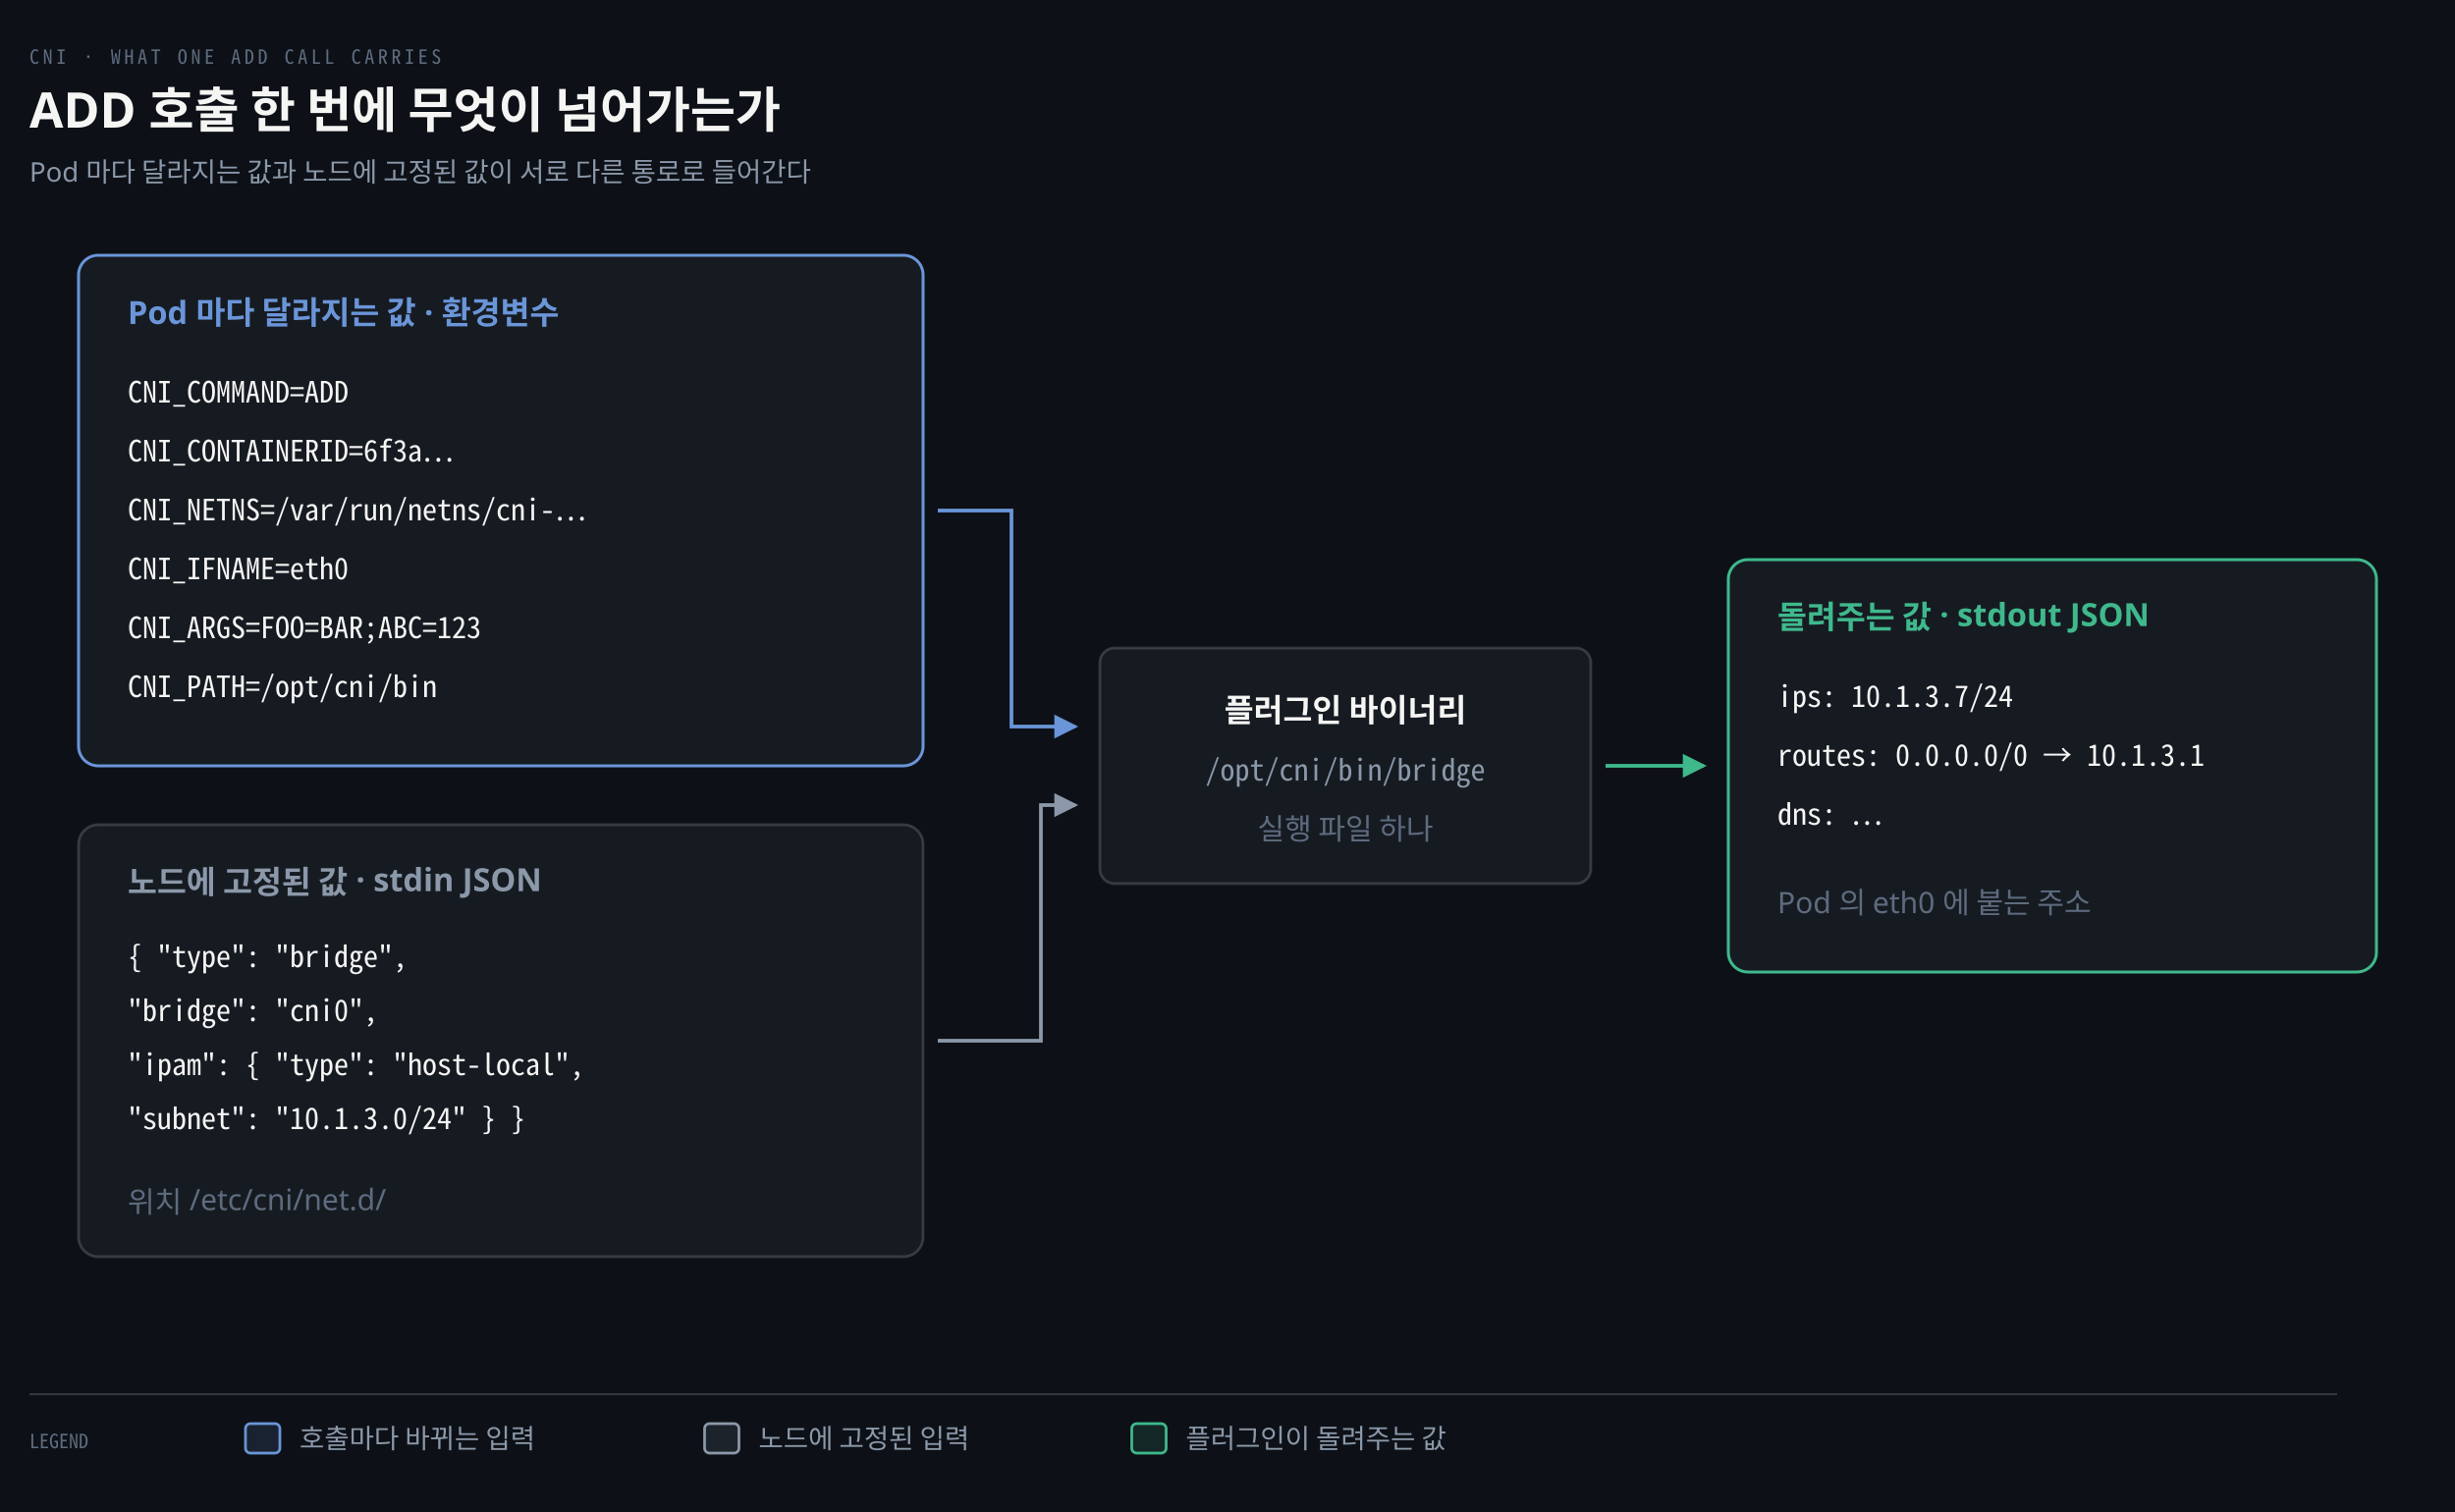
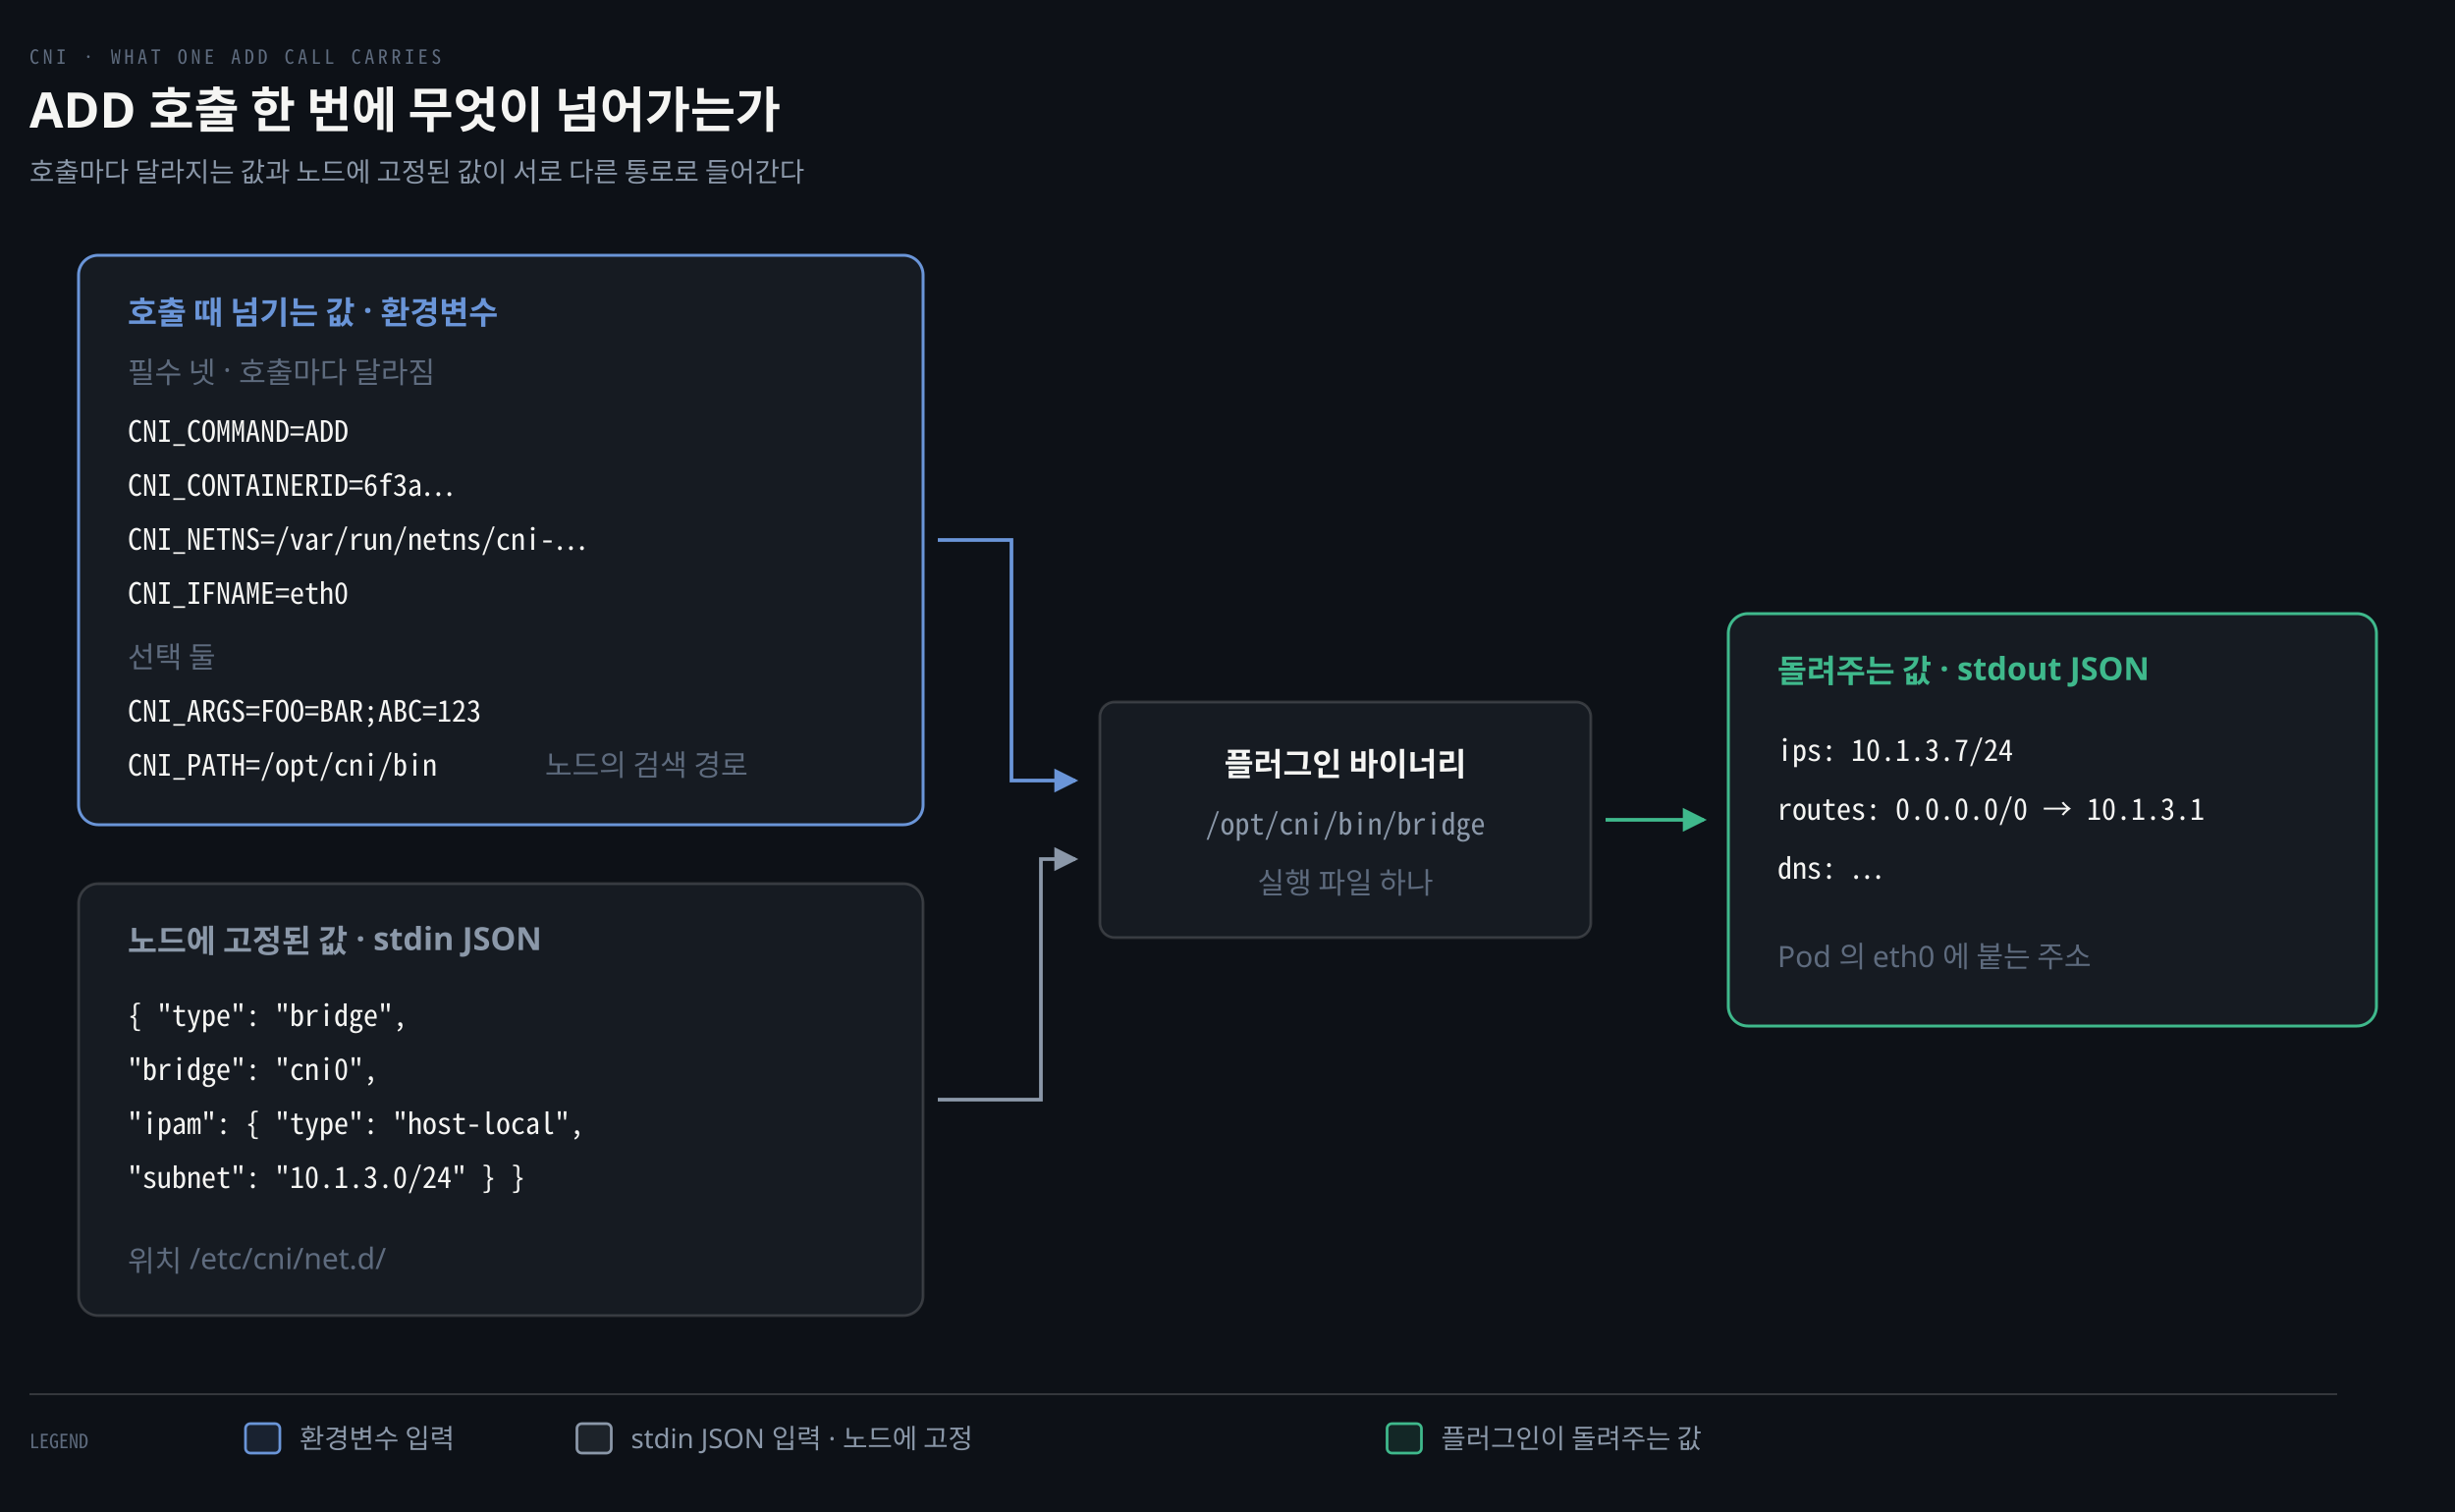
<svg xmlns="http://www.w3.org/2000/svg" viewBox="0 0 1000 616" width="100%" role="img" aria-labelledby="dt dd">
  <defs>
    <marker id="ar" viewBox="0 0 8 8" refX="7" refY="4" markerWidth="6.5" markerHeight="6.5" orient="auto">
      <path d="M0 0 L8 4 L0 8 z" fill="#8B98A9" />
    </marker>
    <marker id="ok" viewBox="0 0 8 8" refX="7" refY="4" markerWidth="6.5" markerHeight="6.5" orient="auto">
      <path d="M0 0 L8 4 L0 8 z" fill="#3FB98C" />
    </marker>
    <marker id="warn" viewBox="0 0 8 8" refX="7" refY="4" markerWidth="6.5" markerHeight="6.5" orient="auto">
      <path d="M0 0 L8 4 L0 8 z" fill="#E3B341" />
    </marker>
    <marker id="bad" viewBox="0 0 8 8" refX="7" refY="4" markerWidth="6.5" markerHeight="6.5" orient="auto">
      <path d="M0 0 L8 4 L0 8 z" fill="#F0616D" />
    </marker>
    <marker id="info" viewBox="0 0 8 8" refX="7" refY="4" markerWidth="6.5" markerHeight="6.5" orient="auto">
      <path d="M0 0 L8 4 L0 8 z" fill="#6A95D8" />
    </marker>
    <marker id="acc" viewBox="0 0 8 8" refX="7" refY="4" markerWidth="6.5" markerHeight="6.5" orient="auto">
      <path d="M0 0 L8 4 L0 8 z" fill="#F08A59" />
    </marker>
    <marker id="soft" viewBox="0 0 8 8" refX="7" refY="4" markerWidth="6.5" markerHeight="6.5" orient="auto">
      <path d="M0 0 L8 4 L0 8 z" fill="#5E6B7E" />
    </marker>
  </defs>
  <rect width="1000" height="616" fill="#0D1117" />
  <text x="12" y="26" font-family="'Geist Mono','Noto Sans Mono CJK KR',monospace" font-size="8" letter-spacing="0.18em" fill="#5E6B7E">CNI · WHAT ONE ADD CALL CARRIES</text>
  <text x="12" y="52" font-family="'Geist','Apple SD Gothic Neo','Noto Sans KR','Malgun Gothic',sans-serif" font-size="20" font-weight="600" fill="#F5F5F3">ADD 호출 한 번에 무엇이 넘어가는가</text>
-   <text x="12" y="74" font-family="'Geist','Apple SD Gothic Neo','Noto Sans KR','Malgun Gothic',sans-serif" font-size="11" fill="#8B98A9">Pod 마다 달라지는 값과 노드에 고정된 값이 서로 다른 통로로 들어간다</text>
-   <rect x="32" y="104" width="344" height="208" rx="8" fill="#161B22" stroke="#6A95D8" stroke-width="1.2" />
-   <text x="52" y="132" text-anchor="start" font-family="'Geist','Apple SD Gothic Neo','Noto Sans KR','Malgun Gothic',sans-serif" font-size="13" font-weight="600" fill="#6A95D8">Pod 마다 달라지는 값 · 환경변수</text>
-   <text x="52" y="164" text-anchor="start" font-family="'Geist Mono','Noto Sans Mono CJK KR',monospace" font-size="12" font-weight="400" fill="#F5F5F3">CNI_COMMAND=ADD</text>
-   <text x="52" y="188" text-anchor="start" font-family="'Geist Mono','Noto Sans Mono CJK KR',monospace" font-size="12" font-weight="400" fill="#F5F5F3">CNI_CONTAINERID=6f3a…</text>
-   <text x="52" y="212" text-anchor="start" font-family="'Geist Mono','Noto Sans Mono CJK KR',monospace" font-size="12" font-weight="400" fill="#F5F5F3">CNI_NETNS=/var/run/netns/cni-…</text>
-   <text x="52" y="236" text-anchor="start" font-family="'Geist Mono','Noto Sans Mono CJK KR',monospace" font-size="12" font-weight="400" fill="#F5F5F3">CNI_IFNAME=eth0</text>
-   <text x="52" y="260" text-anchor="start" font-family="'Geist Mono','Noto Sans Mono CJK KR',monospace" font-size="12" font-weight="400" fill="#F5F5F3">CNI_ARGS=FOO=BAR;ABC=123</text>
-   <text x="52" y="284" text-anchor="start" font-family="'Geist Mono','Noto Sans Mono CJK KR',monospace" font-size="12" font-weight="400" fill="#F5F5F3">CNI_PATH=/opt/cni/bin</text>
-   <rect x="32" y="336" width="344" height="176" rx="8" fill="#161B22" stroke="rgba(191,192,192,0.22)" stroke-width="1.1" />
-   <text x="52" y="364" text-anchor="start" font-family="'Geist','Apple SD Gothic Neo','Noto Sans KR','Malgun Gothic',sans-serif" font-size="13" font-weight="600" fill="#8B98A9">노드에 고정된 값 · stdin JSON</text>
-   <text x="52" y="394" text-anchor="start" font-family="'Geist Mono','Noto Sans Mono CJK KR',monospace" font-size="12" font-weight="400" fill="#F5F5F3">{ "type": "bridge",</text>
-   <text x="52" y="416" text-anchor="start" font-family="'Geist Mono','Noto Sans Mono CJK KR',monospace" font-size="12" font-weight="400" fill="#F5F5F3">  "bridge": "cni0",</text>
-   <text x="52" y="438" text-anchor="start" font-family="'Geist Mono','Noto Sans Mono CJK KR',monospace" font-size="12" font-weight="400" fill="#F5F5F3">  "ipam": { "type": "host-local",</text>
-   <text x="52" y="460" text-anchor="start" font-family="'Geist Mono','Noto Sans Mono CJK KR',monospace" font-size="12" font-weight="400" fill="#F5F5F3">    "subnet": "10.1.3.0/24" } }</text>
-   <text x="52" y="494" text-anchor="start" font-family="'Geist','Apple SD Gothic Neo','Noto Sans KR','Malgun Gothic',sans-serif" font-size="12" font-weight="400" fill="#5E6B7E">위치 /etc/cni/net.d/</text>
-   <rect x="448" y="264" width="200" height="96" rx="6" fill="#161B22" stroke="rgba(191,192,192,0.22)" stroke-width="1.1" />
-   <text x="548" y="294" text-anchor="middle" font-family="'Geist','Apple SD Gothic Neo','Noto Sans KR','Malgun Gothic',sans-serif" font-size="13" font-weight="600" fill="#F5F5F3">플러그인 바이너리</text>
-   <text x="548" y="318" text-anchor="middle" font-family="'Geist Mono','Noto Sans Mono CJK KR',monospace" font-size="12" font-weight="400" fill="#8B98A9">/opt/cni/bin/bridge</text>
-   <text x="548" y="342" text-anchor="middle" font-family="'Geist','Apple SD Gothic Neo','Noto Sans KR','Malgun Gothic',sans-serif" font-size="12" font-weight="400" fill="#5E6B7E">실행 파일 하나</text>
-   <rect x="704" y="228" width="264" height="168" rx="8" fill="#161B22" stroke="#3FB98C" stroke-width="1.2" />
-   <text x="724" y="256" text-anchor="start" font-family="'Geist','Apple SD Gothic Neo','Noto Sans KR','Malgun Gothic',sans-serif" font-size="13" font-weight="600" fill="#3FB98C">돌려주는 값 · stdout JSON</text>
-   <text x="724" y="288" text-anchor="start" font-family="'Geist Mono','Noto Sans Mono CJK KR',monospace" font-size="12" font-weight="400" fill="#F5F5F3">ips:    10.1.3.7/24</text>
-   <text x="724" y="312" text-anchor="start" font-family="'Geist Mono','Noto Sans Mono CJK KR',monospace" font-size="12" font-weight="400" fill="#F5F5F3">routes: 0.0.0.0/0 → 10.1.3.1</text>
-   <text x="724" y="336" text-anchor="start" font-family="'Geist Mono','Noto Sans Mono CJK KR',monospace" font-size="12" font-weight="400" fill="#F5F5F3">dns:    …</text>
-   <text x="724" y="372" text-anchor="start" font-family="'Geist','Apple SD Gothic Neo','Noto Sans KR','Malgun Gothic',sans-serif" font-size="12" font-weight="400" fill="#5E6B7E">Pod 의 eth0 에 붙는 주소</text>
-   <path d="M 382 208 L 412 208 L 412 296 L 438 296" fill="none" stroke="#6A95D8" stroke-width="1.5" marker-end="url(#info)" />
-   <path d="M 382 424 L 424 424 L 424 328 L 438 328" fill="none" stroke="#8B98A9" stroke-width="1.5" marker-end="url(#ar)" />
-   <path d="M 654 312 L 694 312" fill="none" stroke="#3FB98C" stroke-width="1.5" marker-end="url(#ok)" />
+   <text x="12" y="74" font-family="'Geist','Apple SD Gothic Neo','Noto Sans KR','Malgun Gothic',sans-serif" font-size="11" fill="#8B98A9">호출마다 달라지는 값과 노드에 고정된 값이 서로 다른 통로로 들어간다</text>
+   <rect x="32" y="104" width="344" height="232" rx="8" fill="#161B22" stroke="#6A95D8" stroke-width="1.2" />
+   <text x="52" y="132" text-anchor="start" font-family="'Geist','Apple SD Gothic Neo','Noto Sans KR','Malgun Gothic',sans-serif" font-size="13" font-weight="600" fill="#6A95D8">호출 때 넘기는 값 · 환경변수</text>
+   <text x="52" y="156" text-anchor="start" font-family="'Geist','Apple SD Gothic Neo','Noto Sans KR','Malgun Gothic',sans-serif" font-size="12" font-weight="400" fill="#5E6B7E">필수 넷 · 호출마다 달라짐</text>
+   <text x="52" y="180" text-anchor="start" font-family="'Geist Mono','Noto Sans Mono CJK KR',monospace" font-size="12" font-weight="400" fill="#F5F5F3">CNI_COMMAND=ADD</text>
+   <text x="52" y="202" text-anchor="start" font-family="'Geist Mono','Noto Sans Mono CJK KR',monospace" font-size="12" font-weight="400" fill="#F5F5F3">CNI_CONTAINERID=6f3a…</text>
+   <text x="52" y="224" text-anchor="start" font-family="'Geist Mono','Noto Sans Mono CJK KR',monospace" font-size="12" font-weight="400" fill="#F5F5F3">CNI_NETNS=/var/run/netns/cni-…</text>
+   <text x="52" y="246" text-anchor="start" font-family="'Geist Mono','Noto Sans Mono CJK KR',monospace" font-size="12" font-weight="400" fill="#F5F5F3">CNI_IFNAME=eth0</text>
+   <text x="52" y="272" text-anchor="start" font-family="'Geist','Apple SD Gothic Neo','Noto Sans KR','Malgun Gothic',sans-serif" font-size="12" font-weight="400" fill="#5E6B7E">선택 둘</text>
+   <text x="52" y="294" text-anchor="start" font-family="'Geist Mono','Noto Sans Mono CJK KR',monospace" font-size="12" font-weight="400" fill="#F5F5F3">CNI_ARGS=FOO=BAR;ABC=123</text>
+   <text x="52" y="316" text-anchor="start" font-family="'Geist Mono','Noto Sans Mono CJK KR',monospace" font-size="12" font-weight="400" fill="#F5F5F3">CNI_PATH=/opt/cni/bin</text>
+   <text x="222" y="316" text-anchor="start" font-family="'Geist','Apple SD Gothic Neo','Noto Sans KR','Malgun Gothic',sans-serif" font-size="12" font-weight="400" fill="#5E6B7E">노드의 검색 경로</text>
+   <rect x="32" y="360" width="344" height="176" rx="8" fill="#161B22" stroke="rgba(191,192,192,0.22)" stroke-width="1.1" />
+   <text x="52" y="388" text-anchor="start" font-family="'Geist','Apple SD Gothic Neo','Noto Sans KR','Malgun Gothic',sans-serif" font-size="13" font-weight="600" fill="#8B98A9">노드에 고정된 값 · stdin JSON</text>
+   <text x="52" y="418" text-anchor="start" font-family="'Geist Mono','Noto Sans Mono CJK KR',monospace" font-size="12" font-weight="400" fill="#F5F5F3">{ "type": "bridge",</text>
+   <text x="52" y="440" text-anchor="start" font-family="'Geist Mono','Noto Sans Mono CJK KR',monospace" font-size="12" font-weight="400" fill="#F5F5F3">  "bridge": "cni0",</text>
+   <text x="52" y="462" text-anchor="start" font-family="'Geist Mono','Noto Sans Mono CJK KR',monospace" font-size="12" font-weight="400" fill="#F5F5F3">  "ipam": { "type": "host-local",</text>
+   <text x="52" y="484" text-anchor="start" font-family="'Geist Mono','Noto Sans Mono CJK KR',monospace" font-size="12" font-weight="400" fill="#F5F5F3">    "subnet": "10.1.3.0/24" } }</text>
+   <text x="52" y="518" text-anchor="start" font-family="'Geist','Apple SD Gothic Neo','Noto Sans KR','Malgun Gothic',sans-serif" font-size="12" font-weight="400" fill="#5E6B7E">위치 /etc/cni/net.d/</text>
+   <rect x="448" y="286" width="200" height="96" rx="6" fill="#161B22" stroke="rgba(191,192,192,0.22)" stroke-width="1.1" />
+   <text x="548" y="316" text-anchor="middle" font-family="'Geist','Apple SD Gothic Neo','Noto Sans KR','Malgun Gothic',sans-serif" font-size="13" font-weight="600" fill="#F5F5F3">플러그인 바이너리</text>
+   <text x="548" y="340" text-anchor="middle" font-family="'Geist Mono','Noto Sans Mono CJK KR',monospace" font-size="12" font-weight="400" fill="#8B98A9">/opt/cni/bin/bridge</text>
+   <text x="548" y="364" text-anchor="middle" font-family="'Geist','Apple SD Gothic Neo','Noto Sans KR','Malgun Gothic',sans-serif" font-size="12" font-weight="400" fill="#5E6B7E">실행 파일 하나</text>
+   <rect x="704" y="250" width="264" height="168" rx="8" fill="#161B22" stroke="#3FB98C" stroke-width="1.2" />
+   <text x="724" y="278" text-anchor="start" font-family="'Geist','Apple SD Gothic Neo','Noto Sans KR','Malgun Gothic',sans-serif" font-size="13" font-weight="600" fill="#3FB98C">돌려주는 값 · stdout JSON</text>
+   <text x="724" y="310" text-anchor="start" font-family="'Geist Mono','Noto Sans Mono CJK KR',monospace" font-size="12" font-weight="400" fill="#F5F5F3">ips:    10.1.3.7/24</text>
+   <text x="724" y="334" text-anchor="start" font-family="'Geist Mono','Noto Sans Mono CJK KR',monospace" font-size="12" font-weight="400" fill="#F5F5F3">routes: 0.0.0.0/0 → 10.1.3.1</text>
+   <text x="724" y="358" text-anchor="start" font-family="'Geist Mono','Noto Sans Mono CJK KR',monospace" font-size="12" font-weight="400" fill="#F5F5F3">dns:    …</text>
+   <text x="724" y="394" text-anchor="start" font-family="'Geist','Apple SD Gothic Neo','Noto Sans KR','Malgun Gothic',sans-serif" font-size="12" font-weight="400" fill="#5E6B7E">Pod 의 eth0 에 붙는 주소</text>
+   <path d="M 382 220 L 412 220 L 412 318 L 438 318" fill="none" stroke="#6A95D8" stroke-width="1.5" marker-end="url(#info)" />
+   <path d="M 382 448 L 424 448 L 424 350 L 438 350" fill="none" stroke="#8B98A9" stroke-width="1.5" marker-end="url(#ar)" />
+   <path d="M 654 334 L 694 334" fill="none" stroke="#3FB98C" stroke-width="1.5" marker-end="url(#ok)" />
  <line x1="12" y1="568" x2="952" y2="568" stroke="rgba(191,192,192,0.22)" stroke-width="0.8" />
  <text x="12" y="590" text-anchor="start" font-family="'Geist Mono','Noto Sans Mono CJK KR',monospace" font-size="8" font-weight="400" fill="#5E6B7E">LEGEND</text>
  <rect x="100" y="580" width="14" height="12" rx="2" fill="#6A95D822" stroke="#6A95D8" stroke-width="1.1" />
-   <text x="122" y="590" text-anchor="start" font-family="'Geist','Apple SD Gothic Neo','Noto Sans KR','Malgun Gothic',sans-serif" font-size="11" font-weight="400" fill="#8B98A9">호출마다 바뀌는 입력</text>
-   <rect x="287" y="580" width="14" height="12" rx="2" fill="#8B98A922" stroke="#8B98A9" stroke-width="1.1" />
-   <text x="309" y="590" text-anchor="start" font-family="'Geist','Apple SD Gothic Neo','Noto Sans KR','Malgun Gothic',sans-serif" font-size="11" font-weight="400" fill="#8B98A9">노드에 고정된 입력</text>
-   <rect x="461" y="580" width="14" height="12" rx="2" fill="#3FB98C22" stroke="#3FB98C" stroke-width="1.1" />
-   <text x="483" y="590" text-anchor="start" font-family="'Geist','Apple SD Gothic Neo','Noto Sans KR','Malgun Gothic',sans-serif" font-size="11" font-weight="400" fill="#8B98A9">플러그인이 돌려주는 값</text>
+   <text x="122" y="590" text-anchor="start" font-family="'Geist','Apple SD Gothic Neo','Noto Sans KR','Malgun Gothic',sans-serif" font-size="11" font-weight="400" fill="#8B98A9">환경변수 입력</text>
+   <rect x="235" y="580" width="14" height="12" rx="2" fill="#8B98A922" stroke="#8B98A9" stroke-width="1.1" />
+   <text x="257" y="590" text-anchor="start" font-family="'Geist','Apple SD Gothic Neo','Noto Sans KR','Malgun Gothic',sans-serif" font-size="11" font-weight="400" fill="#8B98A9">stdin JSON 입력 · 노드에 고정</text>
+   <rect x="565" y="580" width="14" height="12" rx="2" fill="#3FB98C22" stroke="#3FB98C" stroke-width="1.1" />
+   <text x="587" y="590" text-anchor="start" font-family="'Geist','Apple SD Gothic Neo','Noto Sans KR','Malgun Gothic',sans-serif" font-size="11" font-weight="400" fill="#8B98A9">플러그인이 돌려주는 값</text>
</svg>
